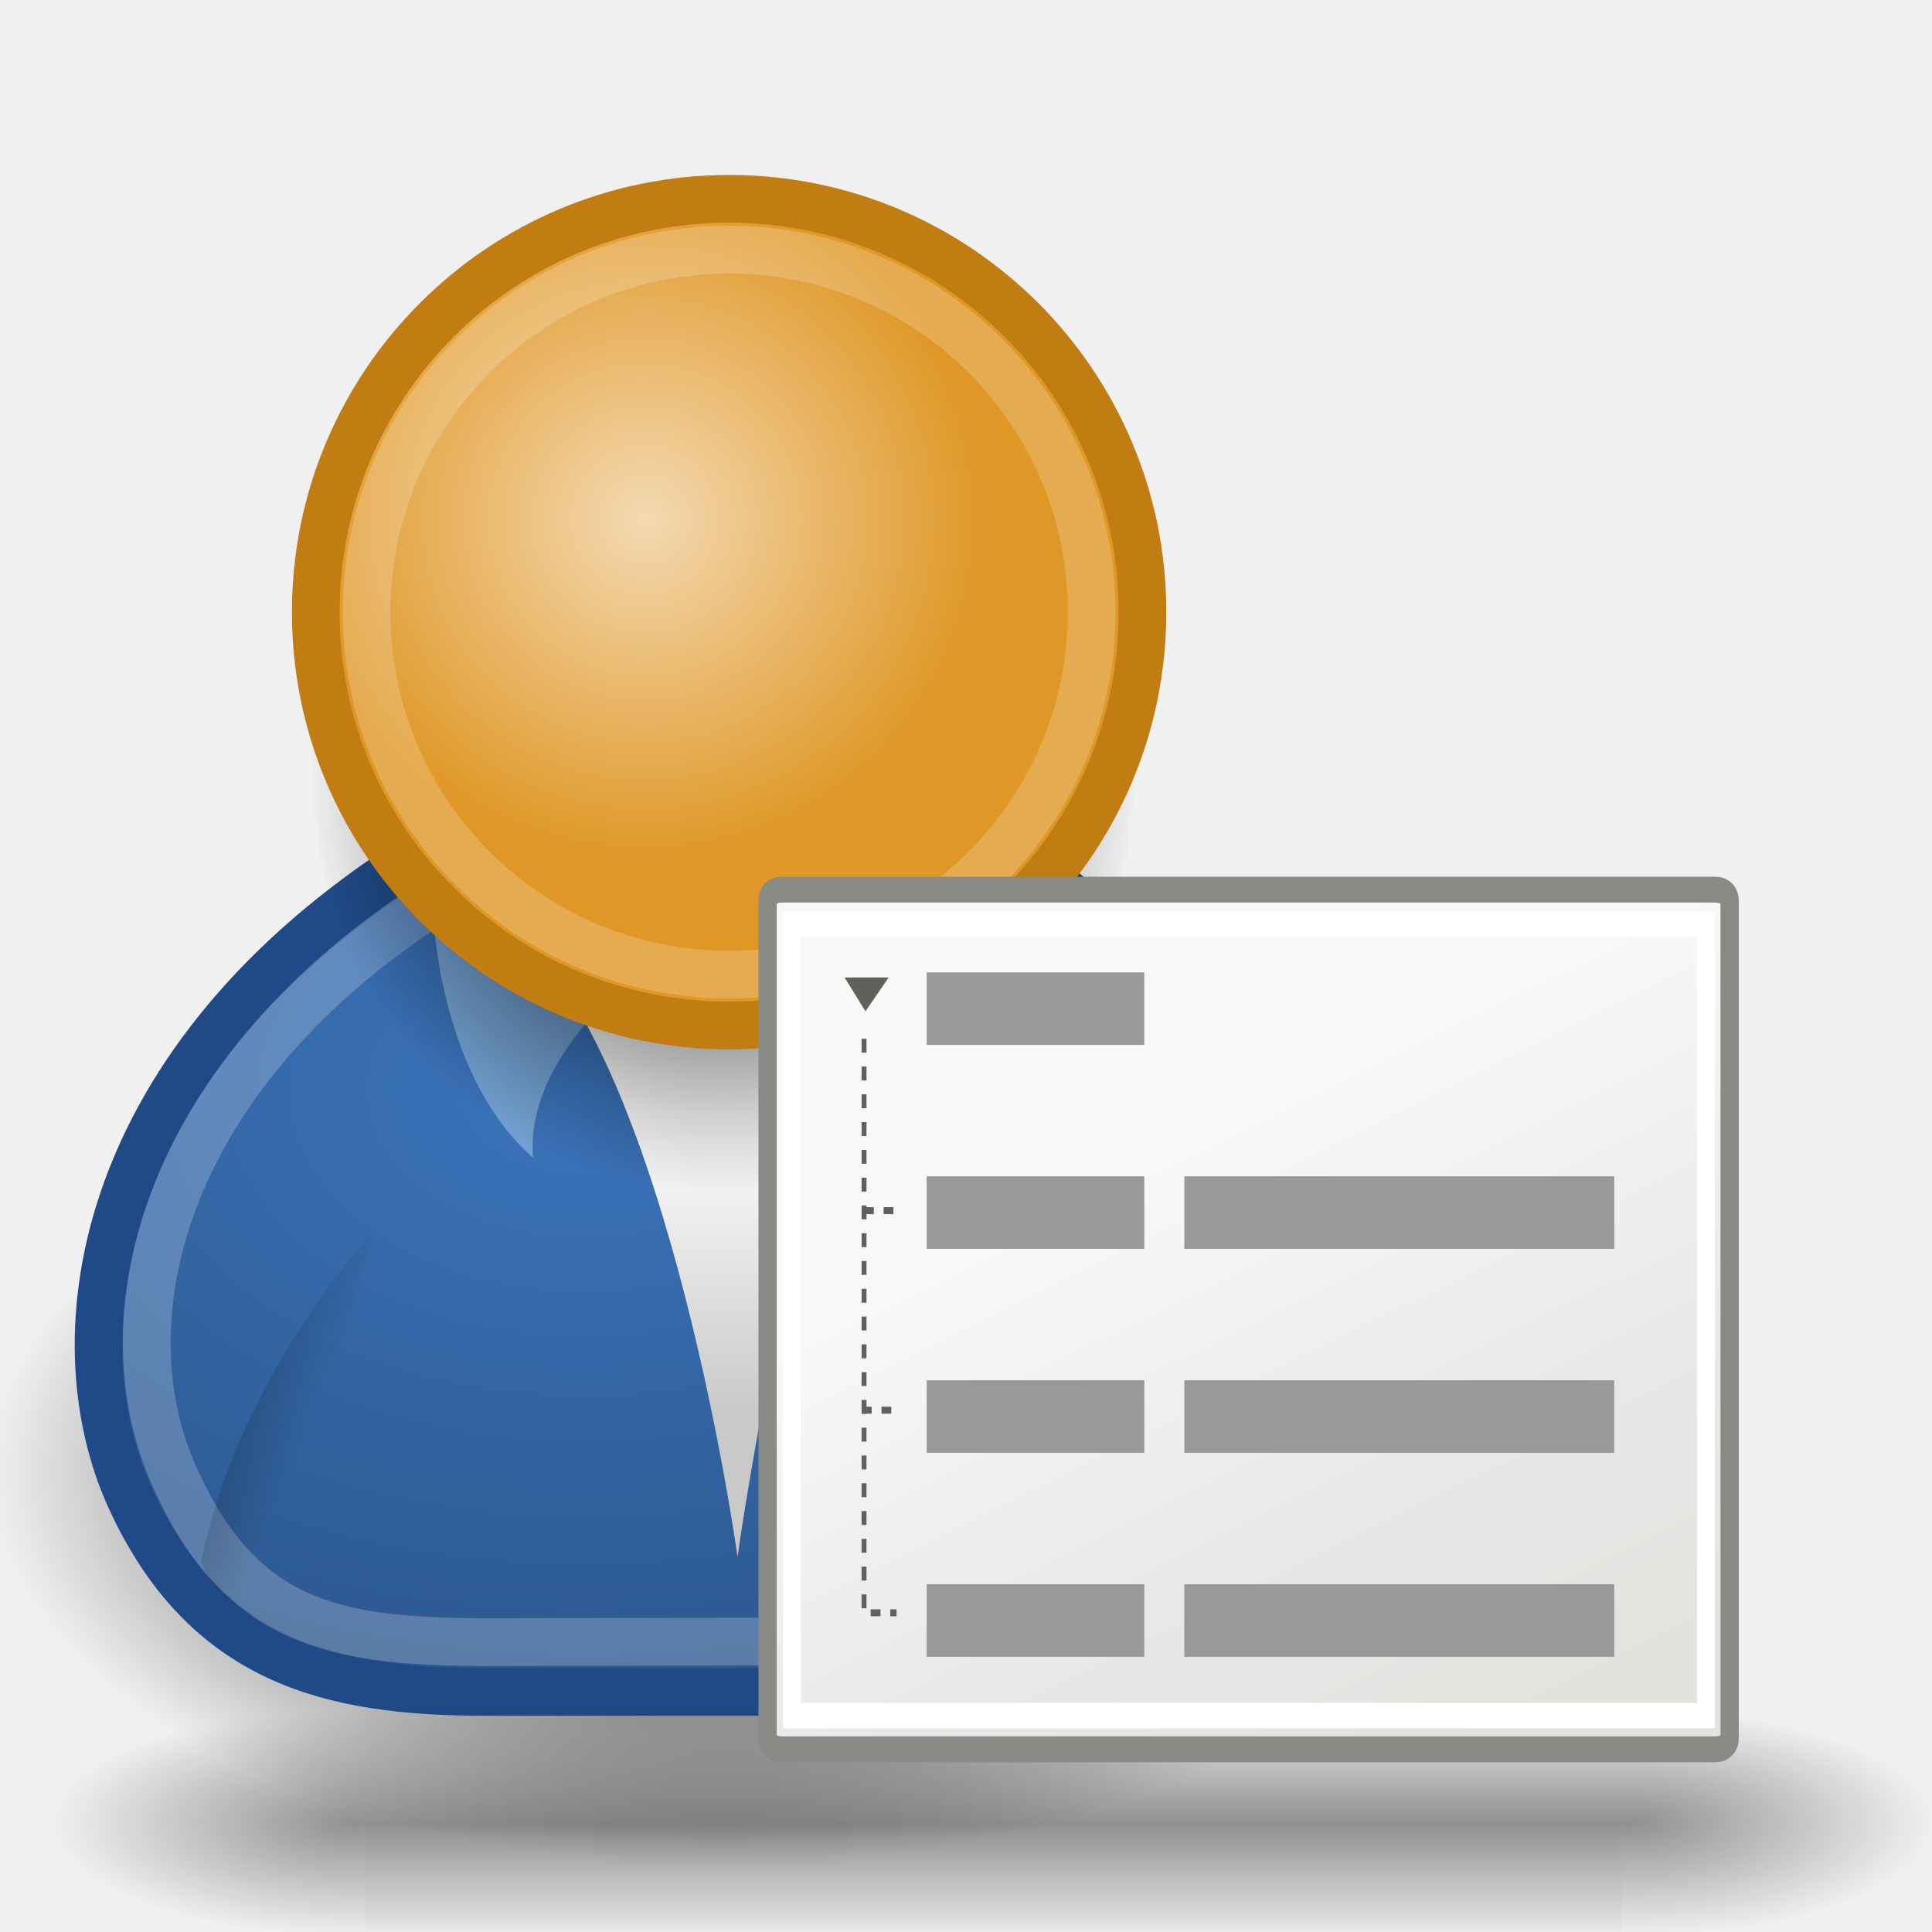
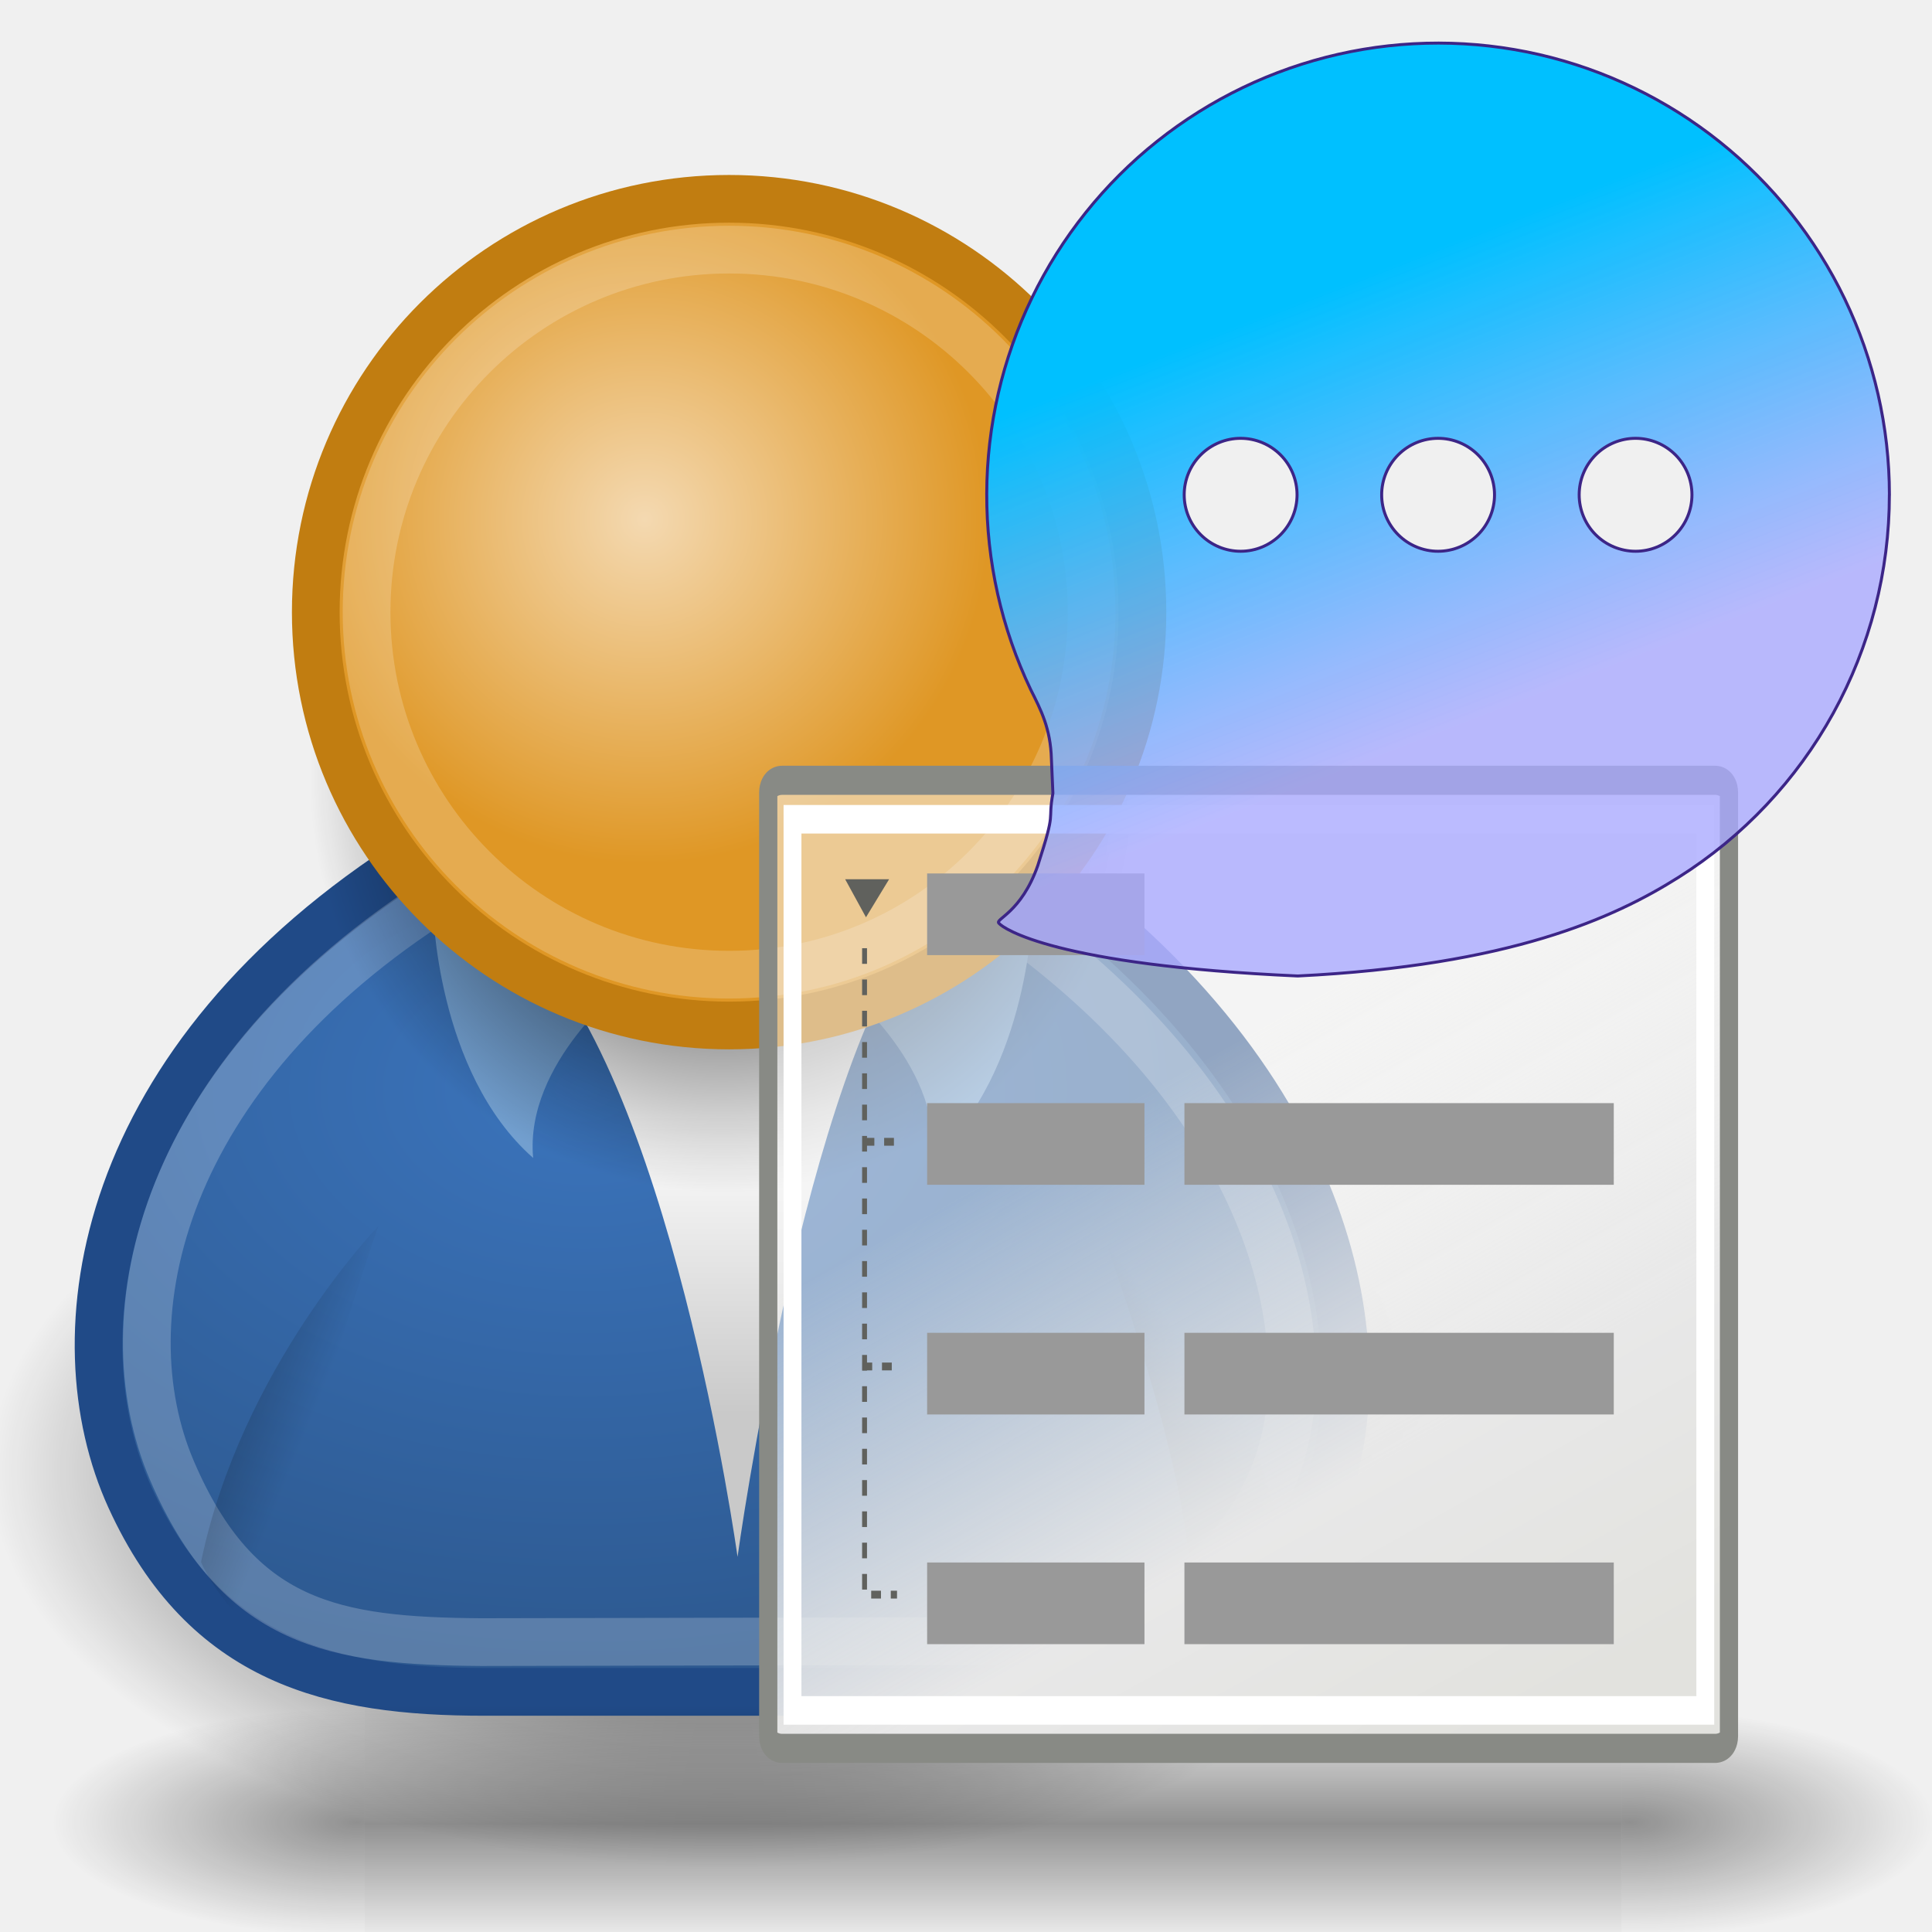
<svg xmlns="http://www.w3.org/2000/svg" xmlns:xlink="http://www.w3.org/1999/xlink" width="48px" height="48px" id="svg2108" version="1.1">
  <defs id="defs3">
    <linearGradient id="linearGradient4845">
      <stop id="stop4847" offset="0" style="stop-color:none" />
      <stop style="stop-color:#5b86be;stop-opacity:1;" offset="0.333" id="stop4849" />
      <stop id="stop4851" offset="1" style="stop-color:#83a8d8;stop-opacity:0;" />
    </linearGradient>
    <linearGradient id="linearGradient2797">
      <stop style="stop-color:#ffffff;stop-opacity:1;" offset="0" id="stop2799" />
      <stop style="stop-color:#ffffff;stop-opacity:0;" offset="1" id="stop2801" />
    </linearGradient>
    <linearGradient id="linearGradient2402">
      <stop style="stop-color:#729fcf;stop-opacity:1;" offset="0" id="stop2404" />
      <stop style="stop-color:#528ac5;stop-opacity:1;" offset="1" id="stop2406" />
    </linearGradient>
    <linearGradient id="linearGradient2682">
      <stop style="stop-color:#3977c3;stop-opacity:1;" offset="0" id="stop2684" />
      <stop style="stop-color:#89aedc;stop-opacity:0;" offset="1" id="stop2686" />
    </linearGradient>
    <linearGradient id="linearGradient2690">
      <stop style="stop-color:#c4d7eb;stop-opacity:1;" offset="0" id="stop2692" />
      <stop style="stop-color:#c4d7eb;stop-opacity:0;" offset="1" id="stop2694" />
    </linearGradient>
    <linearGradient id="linearGradient2871">
      <stop style="stop-color:#3465a4;stop-opacity:1;" offset="0" id="stop2873" />
      <stop style="stop-color:#3465a4;stop-opacity:1" offset="1" id="stop2875" />
    </linearGradient>
    <linearGradient id="linearGradient2380">
      <stop style="stop-color:#b9cfe7;stop-opacity:1" offset="0" id="stop2382" />
      <stop style="stop-color:#729fcf;stop-opacity:1" offset="1" id="stop2384" />
    </linearGradient>
    <linearGradient id="linearGradient2847">
      <stop style="stop-color:#3465a4;stop-opacity:1;" offset="0" id="stop2849" />
      <stop style="stop-color:#3465a4;stop-opacity:0;" offset="1" id="stop2851" />
    </linearGradient>
    <linearGradient id="linearGradient2831">
      <stop style="stop-color:#3465a4;stop-opacity:1;" offset="0" id="stop2833" />
      <stop id="stop2855" offset="0.333" style="stop-color:#5b86be;stop-opacity:1;" />
      <stop style="stop-color:#83a8d8;stop-opacity:0;" offset="1" id="stop2835" />
    </linearGradient>
    <linearGradient id="linearGradient4356">
      <stop style="stop-color:#000000;stop-opacity:1;" offset="0" id="stop4358" />
      <stop style="stop-color:#000000;stop-opacity:0;" offset="1" id="stop4360" />
    </linearGradient>
    <linearGradient id="linearGradient4344">
      <stop style="stop-color:#727e0a;stop-opacity:1;" offset="0" id="stop4346" />
      <stop style="stop-color:#5b6508;stop-opacity:1;" offset="1" id="stop4348" />
    </linearGradient>
    <linearGradient id="linearGradient4338">
      <stop id="stop4340" offset="0" style="stop-color:#e9b15e;stop-opacity:1;" />
      <stop id="stop4342" offset="1" style="stop-color:#966416;stop-opacity:1;" />
    </linearGradient>
    <linearGradient id="linearGradient4163">
      <stop style="stop-color:#3b74bc;stop-opacity:1;" offset="0" id="stop4165" />
      <stop style="stop-color:#2d5990;stop-opacity:1;" offset="1" id="stop4167" />
    </linearGradient>
    <linearGradient id="linearGradient3824">
      <stop style="stop-color:#ffffff;stop-opacity:1;" offset="0" id="stop3826" />
      <stop style="stop-color:#c9c9c9;stop-opacity:1;" offset="1" id="stop3828" />
    </linearGradient>
    <linearGradient id="linearGradient3816">
      <stop style="stop-color:#000000;stop-opacity:1;" offset="0" id="stop3818" />
      <stop style="stop-color:#000000;stop-opacity:0;" offset="1" id="stop3820" />
    </linearGradient>
    <linearGradient id="linearGradient3800">
      <stop style="stop-color:#f4d9b1;stop-opacity:1;" offset="0" id="stop3802" />
      <stop style="stop-color:#df9725;stop-opacity:1;" offset="1" id="stop3804" />
    </linearGradient>
    <radialGradient xlink:href="#linearGradient3800" id="radialGradient3806" cx="29.345" cy="17.064" fx="29.345" fy="17.064" r="9.162" gradientUnits="userSpaceOnUse" />
    <linearGradient xlink:href="#linearGradient3824" id="linearGradient4175" gradientUnits="userSpaceOnUse" x1="30.936" y1="29.553" x2="30.936" y2="35.803" gradientTransform="translate(0.707108,0)" />
    <linearGradient xlink:href="#linearGradient3824" id="linearGradient4326" gradientUnits="userSpaceOnUse" gradientTransform="translate(-12.41789,-7)" x1="30.936" y1="29.553" x2="30.936" y2="35.803" />
    <linearGradient xlink:href="#linearGradient3824" id="linearGradient4332" gradientUnits="userSpaceOnUse" x1="30.936" y1="29.553" x2="30.936" y2="35.803" gradientTransform="translate(-13.125,-7)" />
    <radialGradient xlink:href="#linearGradient4344" id="radialGradient4350" cx="16.215" cy="19.836" fx="16.215" fy="19.836" r="13.565" gradientTransform="matrix(1,0,0,0.681917,0,8.233773)" gradientUnits="userSpaceOnUse" />
    <linearGradient xlink:href="#linearGradient4356" id="linearGradient4372" gradientUnits="userSpaceOnUse" gradientTransform="matrix(0.983375,0.181588,-0.181588,0.983375,-7.07212,-9.82492)" x1="20.662" y1="35.818" x2="22.627" y2="36.218" />
    <linearGradient xlink:href="#linearGradient4356" id="linearGradient4374" gradientUnits="userSpaceOnUse" gradientTransform="matrix(-0.977685,0.210075,0.210075,0.977685,41.80576,-11.11866)" x1="22.687" y1="36.39" x2="21.408" y2="35.74" />
    <radialGradient xlink:href="#linearGradient3816" id="radialGradient1404" gradientUnits="userSpaceOnUse" cx="31.113" cy="19.009" fx="31.113" fy="19.009" r="8.662" />
    <radialGradient xlink:href="#linearGradient3816" id="radialGradient1410" gradientUnits="userSpaceOnUse" cx="31.113" cy="19.009" fx="31.113" fy="19.009" r="8.662" />
    <radialGradient xlink:href="#linearGradient3800" id="radialGradient1412" gradientUnits="userSpaceOnUse" gradientTransform="matrix(0.787998,3.877637e-16,-3.877637e-16,0.787998,6.221198,3.617627)" cx="29.345" cy="17.064" fx="29.345" fy="17.064" r="9.162" />
    <linearGradient xlink:href="#linearGradient2690" id="linearGradient2748" gradientUnits="userSpaceOnUse" x1="32.648" y1="30.749" x2="37.124" y2="24.842" gradientTransform="matrix(0.724542,0,0,0.724542,15.6303,17.03958)" />
    <linearGradient xlink:href="#linearGradient2682" id="linearGradient2750" gradientUnits="userSpaceOnUse" x1="36.714" y1="31.456" x2="37.124" y2="24.842" gradientTransform="matrix(0.724542,0,0,0.724542,15.6303,17.03958)" />
    <linearGradient xlink:href="#linearGradient2797" id="linearGradient2760" gradientUnits="userSpaceOnUse" x1="5.965" y1="26.048" x2="52.854" y2="26.048" />
    <linearGradient xlink:href="#linearGradient2402" id="linearGradient2762" gradientUnits="userSpaceOnUse" x1="18.936" y1="23.668" x2="53.589" y2="26.649" />
    <linearGradient xlink:href="#linearGradient2871" id="linearGradient2764" gradientUnits="userSpaceOnUse" x1="46.835" y1="45.264" x2="45.38" y2="50.94" />
    <linearGradient xlink:href="#linearGradient2831" id="linearGradient3023" gradientUnits="userSpaceOnUse" gradientTransform="matrix(0.724542,-6.033024e-17,6.033024e-17,0.724542,30.21751,-1.161547)" x1="13.479" y1="10.612" x2="15.419" y2="19.115" />
    <linearGradient xlink:href="#linearGradient2847" id="linearGradient3025" gradientUnits="userSpaceOnUse" gradientTransform="matrix(-0.724542,6.033024e-17,-6.033024e-17,-0.724542,64.31626,32.25794)" x1="37.128" y1="29.73" x2="37.065" y2="26.194" />
    <linearGradient xlink:href="#linearGradient2380" id="linearGradient3027" gradientUnits="userSpaceOnUse" x1="62.514" y1="36.061" x2="15.985" y2="20.609" />
    <linearGradient xlink:href="#linearGradient2871" id="linearGradient3029" gradientUnits="userSpaceOnUse" x1="46.835" y1="45.264" x2="45.38" y2="50.94" />
    <linearGradient xlink:href="#linearGradient2797" id="linearGradient3031" gradientUnits="userSpaceOnUse" x1="5.965" y1="26.048" x2="52.854" y2="26.048" />
    <linearGradient xlink:href="#linearGradient4356" id="linearGradient3034" gradientUnits="userSpaceOnUse" gradientTransform="matrix(-1.159064,0.249048,0.249048,1.159064,46.56287,-12.00385)" x1="22.687" y1="36.39" x2="21.408" y2="35.74" />
    <linearGradient xlink:href="#linearGradient4356" id="linearGradient3037" gradientUnits="userSpaceOnUse" gradientTransform="matrix(1.16581,0.215276,-0.215276,1.16581,-11.38279,-10.47009)" x1="20.662" y1="35.818" x2="22.627" y2="36.218" />
    <linearGradient xlink:href="#linearGradient3824" id="linearGradient3046" gradientUnits="userSpaceOnUse" x1="30.936" y1="29.553" x2="30.936" y2="35.803" gradientTransform="matrix(1.185519,0,0,1.185519,-18.77061,-7.326729)" />
    <radialGradient xlink:href="#linearGradient4163" id="radialGradient3049" gradientUnits="userSpaceOnUse" gradientTransform="matrix(1.538287,3.415684e-16,-2.329213e-16,1.048984,-28.67978,-1.469709)" cx="28.09" cy="27.203" fx="28.09" fy="27.203" r="13.565" />
    <linearGradient xlink:href="#linearGradient4356" id="linearGradient3053" gradientUnits="userSpaceOnUse" gradientTransform="matrix(-1.159064,0.249048,0.249048,1.159064,30.79091,-20.50811)" x1="22.687" y1="36.39" x2="21.408" y2="35.74" />
    <linearGradient xlink:href="#linearGradient3824" id="linearGradient3056" gradientUnits="userSpaceOnUse" gradientTransform="matrix(1.185519,0,0,1.185519,-33.49225,-15.62536)" x1="30.936" y1="29.553" x2="30.936" y2="35.803" />
    <linearGradient xlink:href="#linearGradient2847" id="linearGradient3970" gradientUnits="userSpaceOnUse" gradientTransform="matrix(-0.700622,-0.184634,0.184634,-0.700622,29.04453,39.01222)" x1="37.128" y1="29.73" x2="37.065" y2="26.194" />
    <linearGradient xlink:href="#linearGradient2690" id="linearGradient4885" gradientUnits="userSpaceOnUse" gradientTransform="matrix(0.724542,-8.044032e-17,8.044032e-17,0.724542,15.6303,17.03958)" x1="32.648" y1="30.749" x2="37.124" y2="24.842" />
    <linearGradient xlink:href="#linearGradient2682" id="linearGradient4887" gradientUnits="userSpaceOnUse" gradientTransform="matrix(0.724542,-8.044032e-17,8.044032e-17,0.724542,15.6303,17.03958)" x1="36.714" y1="31.456" x2="37.124" y2="24.842" />
    <linearGradient xlink:href="#linearGradient2402" id="linearGradient4893" gradientUnits="userSpaceOnUse" x1="18.936" y1="23.668" x2="53.589" y2="26.649" />
    <linearGradient xlink:href="#linearGradient2871" id="linearGradient4895" gradientUnits="userSpaceOnUse" x1="46.835" y1="45.264" x2="45.38" y2="50.94" />
    <linearGradient xlink:href="#linearGradient2797" id="linearGradient4897" gradientUnits="userSpaceOnUse" x1="5.965" y1="26.048" x2="52.854" y2="26.048" />
    <linearGradient xlink:href="#linearGradient2831" id="linearGradient4905" gradientUnits="userSpaceOnUse" gradientTransform="matrix(0.700622,0.184634,-0.184634,0.700622,13.59768,-3.280432)" x1="13.479" y1="10.612" x2="15.419" y2="19.115" />
    <linearGradient xlink:href="#linearGradient2847" id="linearGradient4907" gradientUnits="userSpaceOnUse" gradientTransform="matrix(-0.700622,-0.184634,0.184634,-0.700622,38.05444,37.72509)" x1="37.128" y1="29.73" x2="37.065" y2="26.194" />
    <linearGradient xlink:href="#linearGradient2380" id="linearGradient4909" gradientUnits="userSpaceOnUse" x1="62.817" y1="35.652" x2="15.985" y2="20.609" />
    <linearGradient xlink:href="#linearGradient2847" id="linearGradient1760" gradientUnits="userSpaceOnUse" gradientTransform="matrix(-0.634287,-0.259993,0.254099,-0.675701,27.77358,37.51688)" x1="37.128" y1="29.73" x2="37.065" y2="26.194" />
    <linearGradient xlink:href="#linearGradient15218" id="linearGradient2240" gradientUnits="userSpaceOnUse" gradientTransform="matrix(1.351516,0,0,0.6794917,-7.508541,3.281198)" x1="20.794" y1="18.379" x2="35.596" y2="39.6" />
    <linearGradient id="linearGradient15218">
-       <stop style="stop-color:#f8f8f7;stop-opacity:1;" offset="0" id="stop15220" />
+       <stop style="stop-color:#f8f8f7;stop-opacity:0.526;" offset="0" id="stop15220" />
      <stop id="stop2269" offset="0.599" style="stop-color:#e8e8e8;stop-opacity:1;" />
      <stop style="stop-color:#e2e2de;stop-opacity:1;" offset="1" id="stop15222" />
    </linearGradient>
    <linearGradient xlink:href="#linearGradient5048" id="linearGradient5027" gradientUnits="userSpaceOnUse" gradientTransform="matrix(2.774389,0,0,1.969706,-1892.179,-872.8854)" x1="302.857" y1="366.648" x2="302.857" y2="609.505" />
    <linearGradient id="linearGradient5048">
      <stop style="stop-color:black;stop-opacity:0;" offset="0" id="stop5050" />
      <stop id="stop5056" offset="0.5" style="stop-color:black;stop-opacity:1;" />
      <stop style="stop-color:black;stop-opacity:0;" offset="1" id="stop5052" />
    </linearGradient>
    <radialGradient xlink:href="#linearGradient4356" id="radialGradient5029" gradientUnits="userSpaceOnUse" gradientTransform="matrix(2.774389,0,0,1.969706,-1891.633,-872.8854)" cx="605.714" cy="486.648" fx="605.714" fy="486.648" r="117.143" />
    <radialGradient xlink:href="#linearGradient4356" id="radialGradient5031" gradientUnits="userSpaceOnUse" gradientTransform="matrix(-2.774389,0,0,1.969706,112.7623,-872.8854)" cx="605.714" cy="486.648" fx="605.714" fy="486.648" r="117.143" />
+     <linearGradient id="paint0_linear_8_376" x1="12.7" y1="21.115" x2="6.797" y2="5.884" gradientUnits="userSpaceOnUse" gradientTransform="matrix(1.272728,0,0,1.274418,23.24243,-5.750172)">
+       <stop stop-color="#5558FF" id="stop2" offset="0.196" style="stop-color:#a9aaff;stop-opacity:0.791;" />
+       <stop offset="0.737" stop-color="#00C0FF" id="stop3" />
+     </linearGradient>
  </defs>
  <g id="layer1" style="display:inline" />
  <g id="layer2" style="display:inline">
    <path style="color:#000000;fill:none;fill-opacity:1;fill-rule:evenodd;stroke:#c17d11;stroke-width:1px;stroke-linecap:round;stroke-linejoin:round;marker:none;marker-start:none;marker-mid:none;marker-end:none;stroke-miterlimit:4;stroke-dasharray:none;stroke-dashoffset:0;stroke-opacity:1;visibility:visible;display:inline;overflow:visible" id="path3935" d="M 39.775,19.009 A 8.662,8.662 0 0 1 39.294,21.853" transform="matrix(1.17751,0.137568,-0.137568,1.17751,-17.09913,-14.33775)" />
    <path id="path3966" d="M 17.004,9.422 C 17.004,9.422 17.954,8.803 22.12,7.186" style="color:#000000;fill:none;fill-opacity:1;fill-rule:evenodd;stroke:url(#linearGradient1760);stroke-width:0.703;stroke-linecap:butt;stroke-linejoin:miter;marker:none;marker-start:none;marker-mid:none;marker-end:none;stroke-miterlimit:4;stroke-dasharray:none;stroke-dashoffset:0;stroke-opacity:1;visibility:visible;display:block;overflow:visible" />
    <path style="color:#000000;fill:url(#linearGradient3056);fill-opacity:1;fill-rule:evenodd;stroke:none;stroke-width:1px;stroke-linecap:round;stroke-linejoin:round;marker:none;marker-start:none;marker-mid:none;marker-end:none;stroke-miterlimit:4;stroke-dasharray:none;stroke-dashoffset:0;stroke-opacity:1;visibility:visible;display:inline;overflow:visible" d="M 8.003,24.723 L 13.033,24.723 L 10.099,21.999 L 9.47,22.837 L 8.841,22.208 L 8.003,24.723 z " id="path4173" />
    <path id="path4370" d="M 13.776,31.491 C 15.236,30.802 15.915,29.117 15.915,29.117 C 14.778,24.324 11.202,21.005 11.202,21.005 C 11.202,21.005 14.123,28.524 13.776,31.491 z " style="opacity:0.228;color:#000000;fill:url(#linearGradient3053);fill-opacity:1;fill-rule:evenodd;stroke:none;stroke-width:1px;stroke-linecap:round;stroke-linejoin:round;marker:none;marker-start:none;marker-mid:none;marker-end:none;stroke-miterlimit:4;stroke-dasharray:none;stroke-dashoffset:0;stroke-opacity:1;visibility:visible;display:inline;overflow:visible" />
    <path transform="matrix(2.104901,0,0,1.13713,-47.52326,14.92728)" style="color:#000000;fill:url(#radialGradient1404);fill-opacity:1;fill-rule:evenodd;stroke:none;stroke-width:1px;stroke-linecap:round;stroke-linejoin:round;marker:none;marker-start:none;marker-mid:none;marker-end:none;stroke-miterlimit:4;stroke-dasharray:none;stroke-dashoffset:0;stroke-opacity:1;visibility:visible;display:inline;overflow:visible" id="path4306" d="M 39.775 19.009 A 8.662 8.662 0 1 1  22.451,19.009 A 8.662 8.662 0 1 1  39.775 19.009 z" />
    <path style="color:#000000;fill:url(#radialGradient3049);fill-opacity:1;fill-rule:evenodd;stroke:#204a87;stroke-width:1.186px;stroke-linecap:round;stroke-linejoin:round;marker:none;marker-start:none;marker-mid:none;marker-end:none;stroke-miterlimit:4;stroke-dasharray:none;stroke-dashoffset:0;stroke-opacity:1;visibility:visible;display:inline;overflow:visible" d="M 12.036,42.034 L 24.611,42.034 C 28.174,42.034 31.701,40.727 32.994,37.004 C 34.221,33.468 33.203,26.735 25.24,21.286 L 10.36,21.286 C 2.396,26.316 1.401,33.194 3.234,37.213 C 5.102,41.308 8.264,42.034 12.036,42.034 z " id="path4308" />
    <path style="color:#000000;fill:url(#linearGradient3046);fill-opacity:1;fill-rule:evenodd;stroke:none;stroke-width:1px;stroke-linecap:round;stroke-linejoin:round;marker:none;marker-start:none;marker-mid:none;marker-end:none;stroke-miterlimit:4;stroke-dasharray:none;stroke-dashoffset:0;stroke-opacity:1;visibility:visible;display:inline;overflow:visible" d="M 12.875,23.172 C 16.647,26.525 18.324,38.68 18.324,38.68 C 18.324,38.68 20,26.525 22.934,22.963 L 12.875,23.172 z " id="path4310" />
    <path id="path4312" d="M 15.577,24.43 C 15.577,24.43 13.027,26.398 13.246,28.769 C 10.826,26.634 10.757,22.543 10.757,22.543 L 15.577,24.43 z " style="color:#000000;fill:#729fcf;fill-opacity:1;fill-rule:evenodd;stroke:none;stroke-width:1px;stroke-linecap:round;stroke-linejoin:round;marker:none;marker-start:none;marker-mid:none;marker-end:none;stroke-miterlimit:4;stroke-dasharray:none;stroke-dashoffset:0;stroke-opacity:1;visibility:visible;display:inline;overflow:visible" />
    <path id="path4314" d="M 11.952,40.798 L 24.392,40.772 C 27.522,40.772 30.62,39.624 31.756,36.354 C 32.834,33.248 31.643,27.334 24.648,22.548 L 10.985,22.259 C 3.99,26.677 2.636,32.719 4.273,36.538 C 5.91,40.357 8.298,40.772 11.952,40.798 z " style="opacity:0.215;color:#000000;fill:none;fill-opacity:1;fill-rule:evenodd;stroke:#ffffff;stroke-width:1.186px;stroke-linecap:round;stroke-linejoin:round;marker:none;marker-start:none;marker-mid:none;marker-end:none;stroke-miterlimit:4;stroke-dasharray:none;stroke-dashoffset:0;stroke-opacity:1;visibility:visible;display:inline;overflow:visible" />
    <path style="color:#000000;fill:#729fcf;fill-opacity:1;fill-rule:evenodd;stroke:none;stroke-width:1px;stroke-linecap:round;stroke-linejoin:round;marker:none;marker-start:none;marker-mid:none;marker-end:none;stroke-miterlimit:4;stroke-dasharray:none;stroke-dashoffset:0;stroke-opacity:1;visibility:visible;display:inline;overflow:visible" d="M 20.839,24.43 C 20.839,24.43 23.389,26.398 23.169,28.769 C 25.589,26.634 25.659,22.543 25.659,22.543 L 20.839,24.43 z " id="path4316" />
    <path d="M 39.775 19.009 A 8.662 8.662 0 1 1  22.451,19.009 A 8.662 8.662 0 1 1  39.775 19.009 z" id="path4318" style="color:#000000;fill:url(#radialGradient1410);fill-opacity:1;fill-rule:evenodd;stroke:none;stroke-width:1px;stroke-linecap:round;stroke-linejoin:round;marker:none;marker-start:none;marker-mid:none;marker-end:none;stroke-miterlimit:4;stroke-dasharray:none;stroke-dashoffset:0;stroke-opacity:1;visibility:visible;display:inline;overflow:visible" transform="matrix(1.185519,0,0,1.185519,-18.9188,-3.177413)" />
    <path style="color:#000000;fill:url(#radialGradient1412);fill-opacity:1;fill-rule:evenodd;stroke:#c17d11;stroke-width:1px;stroke-linecap:round;stroke-linejoin:round;marker:none;marker-start:none;marker-mid:none;marker-end:none;stroke-miterlimit:4;stroke-dasharray:none;stroke-dashoffset:0;stroke-opacity:1;visibility:visible;display:inline;overflow:visible" id="path4320" d="M 39.775 19.009 A 8.662 8.662 0 1 1  22.451,19.009 A 8.662 8.662 0 1 1  39.775 19.009 z" transform="matrix(1.185519,0,0,1.185519,-18.77061,-7.326729)" />
    <path d="M 39.775 19.009 A 8.662 8.662 0 1 1  22.451,19.009 A 8.662 8.662 0 1 1  39.775 19.009 z" id="path4322" style="opacity:0.196;color:#000000;fill:none;fill-opacity:1;fill-rule:evenodd;stroke:#ffffff;stroke-width:1.14px;stroke-linecap:round;stroke-linejoin:round;marker:none;marker-start:none;marker-mid:none;marker-end:none;stroke-miterlimit:4;stroke-dasharray:none;stroke-dashoffset:0;stroke-opacity:1;visibility:visible;display:inline;overflow:visible" transform="matrix(1.039813,0,0,1.039813,-14.23727,-4.55704)" />
    <path style="opacity:0.228;color:#000000;fill:url(#linearGradient3037);fill-opacity:1;fill-rule:evenodd;stroke:none;stroke-width:1px;stroke-linecap:round;stroke-linejoin:round;marker:none;marker-start:none;marker-mid:none;marker-end:none;stroke-miterlimit:4;stroke-dasharray:none;stroke-dashoffset:0;stroke-opacity:1;visibility:visible;display:inline;overflow:visible" d="M 7.135,41.013 C 5.656,40.367 4.994,38.81 4.994,38.81 C 5.991,33.986 9.404,30.457 9.404,30.457 C 9.404,30.457 6.702,38.058 7.135,41.013 z " id="path4354" />
    <path id="path4364" d="M 29.548,39.995 C 31.008,39.307 31.687,37.622 31.687,37.622 C 30.55,32.829 26.974,29.509 26.974,29.509 C 26.974,29.509 29.895,37.029 29.548,39.995 z " style="opacity:0.228;color:#000000;fill:url(#linearGradient3034);fill-opacity:1;fill-rule:evenodd;stroke:none;stroke-width:1px;stroke-linecap:round;stroke-linejoin:round;marker:none;marker-start:none;marker-mid:none;marker-end:none;stroke-miterlimit:4;stroke-dasharray:none;stroke-dashoffset:0;stroke-opacity:1;visibility:visible;display:inline;overflow:visible" />
    <g style="display:inline" id="g5022" transform="matrix(0.02330573,0,0,0.01227058,45.40143,44.22941)">
      <rect y="-150.697" x="-1559.252" height="478.357" width="1339.633" id="rect4173" style="color:#000000;display:inline;overflow:visible;visibility:visible;opacity:0.402;fill:url(#linearGradient5027);fill-opacity:1;fill-rule:nonzero;stroke:none;stroke-width:1;stroke-linecap:round;stroke-linejoin:miter;stroke-miterlimit:4;stroke-dasharray:none;stroke-dashoffset:0;stroke-opacity:1;marker:none;marker-start:none;marker-mid:none;marker-end:none" />
      <path id="path5058" d="m -219.619,-150.68 c 0,0 0,478.331 0,478.331 142.874,0.9 345.4,-107.17 345.4,-239.196 0,-132.027 -159.437,-239.135 -345.4,-239.135 z" style="color:#000000;display:inline;overflow:visible;visibility:visible;opacity:0.402;fill:url(#radialGradient5029);fill-opacity:1;fill-rule:nonzero;stroke:none;stroke-width:1;stroke-linecap:round;stroke-linejoin:miter;stroke-miterlimit:4;stroke-dasharray:none;stroke-dashoffset:0;stroke-opacity:1;marker:none;marker-start:none;marker-mid:none;marker-end:none" />
      <path style="color:#000000;display:inline;overflow:visible;visibility:visible;opacity:0.402;fill:url(#radialGradient5031);fill-opacity:1;fill-rule:nonzero;stroke:none;stroke-width:1;stroke-linecap:round;stroke-linejoin:miter;stroke-miterlimit:4;stroke-dasharray:none;stroke-dashoffset:0;stroke-opacity:1;marker:none;marker-start:none;marker-mid:none;marker-end:none" d="m -1559.252,-150.68 c 0,0 0,478.331 0,478.331 -142.874,0.9 -345.4,-107.17 -345.4,-239.196 0,-132.027 159.437,-239.135 345.4,-239.135 z" id="path5018" />
    </g>
-     <g id="g1" style="display:inline" transform="matrix(0.6089093,0,0,0.8628307,15.84576,15.44064)">
+     <g id="g1" style="display:inline" transform="matrix(0.6080754,0,0,0.9716529,15.86655,11.88345)">
      <rect style="fill:url(#linearGradient2240);fill-opacity:1;fill-rule:evenodd;stroke:#888a85;stroke-width:0.744;stroke-linecap:butt;stroke-linejoin:miter;stroke-miterlimit:4;stroke-dasharray:none;stroke-dashoffset:0;stroke-opacity:1" id="rect4238" width="39.253" height="24.753" x="5.296" y="7.722" rx="0.57" ry="0.312" />
      <rect style="fill:none;fill-opacity:1;fill-rule:evenodd;stroke:#ffffff;stroke-width:0.73;stroke-linecap:butt;stroke-linejoin:miter;stroke-miterlimit:4;stroke-dasharray:none;stroke-dashoffset:0;stroke-opacity:1" id="rect2245" width="37.295" height="22.786" x="6.287" y="8.718" rx="0" ry="0" />
      <rect style="display:inline;overflow:visible;visibility:visible;fill:#999999;fill-opacity:1;fill-rule:evenodd;stroke:none;stroke-width:1;stroke-linecap:butt;stroke-linejoin:miter;stroke-miterlimit:4;stroke-dasharray:none;stroke-dashoffset:0;stroke-opacity:1;marker:none;marker-start:none;marker-mid:none;marker-end:none" id="rect3520" width="8.88" height="2.088" x="11.787" y="10.104" />
      <g id="g3524" transform="translate(2.78736,5.96732)">
        <rect y="10.009" x="9" height="2.088" width="8.88" id="rect3526" style="display:inline;overflow:visible;visibility:visible;opacity:1;fill:#999999;fill-opacity:1;fill-rule:evenodd;stroke:none;stroke-width:1;stroke-linecap:butt;stroke-linejoin:miter;stroke-miterlimit:4;stroke-dasharray:none;stroke-dashoffset:0;stroke-opacity:1;marker:none;marker-start:none;marker-mid:none;marker-end:none" />
        <rect y="10.009" x="19.513" height="2.088" width="17.542" id="rect3528" style="display:inline;overflow:visible;visibility:visible;opacity:1;fill:#999999;fill-opacity:1;fill-rule:evenodd;stroke:none;stroke-width:1;stroke-linecap:butt;stroke-linejoin:miter;stroke-miterlimit:4;stroke-dasharray:none;stroke-dashoffset:0;stroke-opacity:1;marker:none;marker-start:none;marker-mid:none;marker-end:none" />
      </g>
      <g id="g3530" transform="translate(2.78736,11.84023)">
        <rect y="10.009" x="9" height="2.088" width="8.88" id="rect3532" style="display:inline;overflow:visible;visibility:visible;opacity:1;fill:#999999;fill-opacity:1;fill-rule:evenodd;stroke:none;stroke-width:1;stroke-linecap:butt;stroke-linejoin:miter;stroke-miterlimit:4;stroke-dasharray:none;stroke-dashoffset:0;stroke-opacity:1;marker:none;marker-start:none;marker-mid:none;marker-end:none" />
        <rect y="10.009" x="19.513" height="2.088" width="17.542" id="rect3534" style="display:inline;overflow:visible;visibility:visible;opacity:1;fill:#999999;fill-opacity:1;fill-rule:evenodd;stroke:none;stroke-width:1;stroke-linecap:butt;stroke-linejoin:miter;stroke-miterlimit:4;stroke-dasharray:none;stroke-dashoffset:0;stroke-opacity:1;marker:none;marker-start:none;marker-mid:none;marker-end:none" />
      </g>
      <g id="g3536" transform="translate(2.78736,17.71313)">
        <rect y="10.009" x="9" height="2.088" width="8.88" id="rect3538" style="display:inline;overflow:visible;visibility:visible;opacity:1;fill:#999999;fill-opacity:1;fill-rule:evenodd;stroke:none;stroke-width:1;stroke-linecap:butt;stroke-linejoin:miter;stroke-miterlimit:4;stroke-dasharray:none;stroke-dashoffset:0;stroke-opacity:1;marker:none;marker-start:none;marker-mid:none;marker-end:none" />
        <rect y="10.009" x="19.513" height="2.088" width="17.542" id="rect3540" style="display:inline;overflow:visible;visibility:visible;opacity:1;fill:#999999;fill-opacity:1;fill-rule:evenodd;stroke:none;stroke-width:1;stroke-linecap:butt;stroke-linejoin:miter;stroke-miterlimit:4;stroke-dasharray:none;stroke-dashoffset:0;stroke-opacity:1;marker:none;marker-start:none;marker-mid:none;marker-end:none" />
      </g>
      <path style="fill:none;fill-rule:evenodd;stroke:#60615d;stroke-width:0.413px;stroke-linecap:butt;stroke-linejoin:miter;stroke-opacity:1" d="m 9.746,10.458 h -0.853 l 0.404,0.462 z" id="path4356" />
      <path style="fill:none;fill-rule:evenodd;stroke:#60615d;stroke-width:0.2;stroke-linecap:butt;stroke-linejoin:miter;stroke-miterlimit:4;stroke-dasharray:0.4, 0.4;stroke-dashoffset:0;stroke-opacity:1" d="M 9.231,12.015 V 28.544 H 10.557" id="path4362" />
      <path style="fill:none;fill-rule:evenodd;stroke:#60615d;stroke-width:0.2;stroke-linecap:butt;stroke-linejoin:miter;stroke-miterlimit:4;stroke-dasharray:0.4, 0.4;stroke-dashoffset:0;stroke-opacity:1" d="M 9.143,22.71 H 10.468" id="path4364-7" />
      <path style="fill:none;fill-rule:evenodd;stroke:#60615d;stroke-width:0.2;stroke-linecap:butt;stroke-linejoin:miter;stroke-miterlimit:4;stroke-dasharray:0.4, 0.4;stroke-dashoffset:0;stroke-opacity:1" d="M 9.231,16.965 H 10.468" id="path4366" />
    </g>
+     <path fill-rule="evenodd" clip-rule="evenodd" d="m 46.941,12.293 c 4.99e-4,1.897 -0.479,3.764 -1.394,5.425 -0.915,1.661 -2.235,3.063 -3.838,4.075 -1.603,1.012 -4.185,2.194 -9.467,2.455 -6.032,-0.27 -7.318,-1.182 -7.423,-1.309 -0.115,-0.105 0.551,-0.254 0.965,-1.436 0.47,-1.447 0.238,-1.032 0.375,-1.795 l -0.037,-0.849 c -0.021,-0.763 -0.263,-1.225 -0.514,-1.725 -0.725,-1.521 -1.098,-3.185 -1.093,-4.87 0.005,-1.685 0.389,-3.347 1.123,-4.863 0.734,-1.516 1.799,-2.847 3.117,-3.895 1.318,-1.048 2.854,-1.785 4.495,-2.158 1.641,-0.372 3.345,-0.37 4.985,0.006 1.64,0.377 3.174,1.118 4.489,2.169 1.315,1.051 2.377,2.385 3.107,3.903 0.73,1.518 1.11,3.181 1.111,4.866 z m -16.118,1.403 c 0.372,0 0.728,-0.148 0.991,-0.411 0.263,-0.263 0.411,-0.62 0.411,-0.992 0,-0.372 -0.148,-0.729 -0.411,-0.992 -0.263,-0.263 -0.619,-0.411 -0.991,-0.411 -0.372,0 -0.728,0.148 -0.991,0.411 -0.263,0.263 -0.411,0.62 -0.411,0.992 0,0.372 0.148,0.729 0.411,0.992 0.263,0.263 0.619,0.411 0.991,0.411 z m 4.906,0 c 0.372,0 0.728,-0.148 0.991,-0.411 0.263,-0.263 0.411,-0.62 0.411,-0.992 0,-0.372 -0.148,-0.729 -0.411,-0.992 -0.263,-0.263 -0.619,-0.411 -0.991,-0.411 -0.372,0 -0.728,0.148 -0.991,0.411 -0.263,0.263 -0.411,0.62 -0.411,0.992 0,0.372 0.148,0.729 0.411,0.992 0.263,0.263 0.619,0.411 0.991,0.411 z m 4.906,0 c 0.372,0 0.728,-0.148 0.991,-0.411 0.263,-0.263 0.41,-0.62 0.41,-0.992 0,-0.372 -0.148,-0.729 -0.41,-0.992 -0.263,-0.263 -0.619,-0.411 -0.991,-0.411 -0.372,0 -0.728,0.148 -0.991,0.411 -0.263,0.263 -0.41,0.62 -0.41,0.992 0,0.372 0.148,0.729 0.41,0.992 0.263,0.263 0.619,0.411 0.991,0.411 z" id="path1" style="fill:url(#paint0_linear_8_376);stroke:#3c2587;stroke-width:0.074;stroke-dasharray:none;stroke-opacity:1" />
  </g>
</svg>
